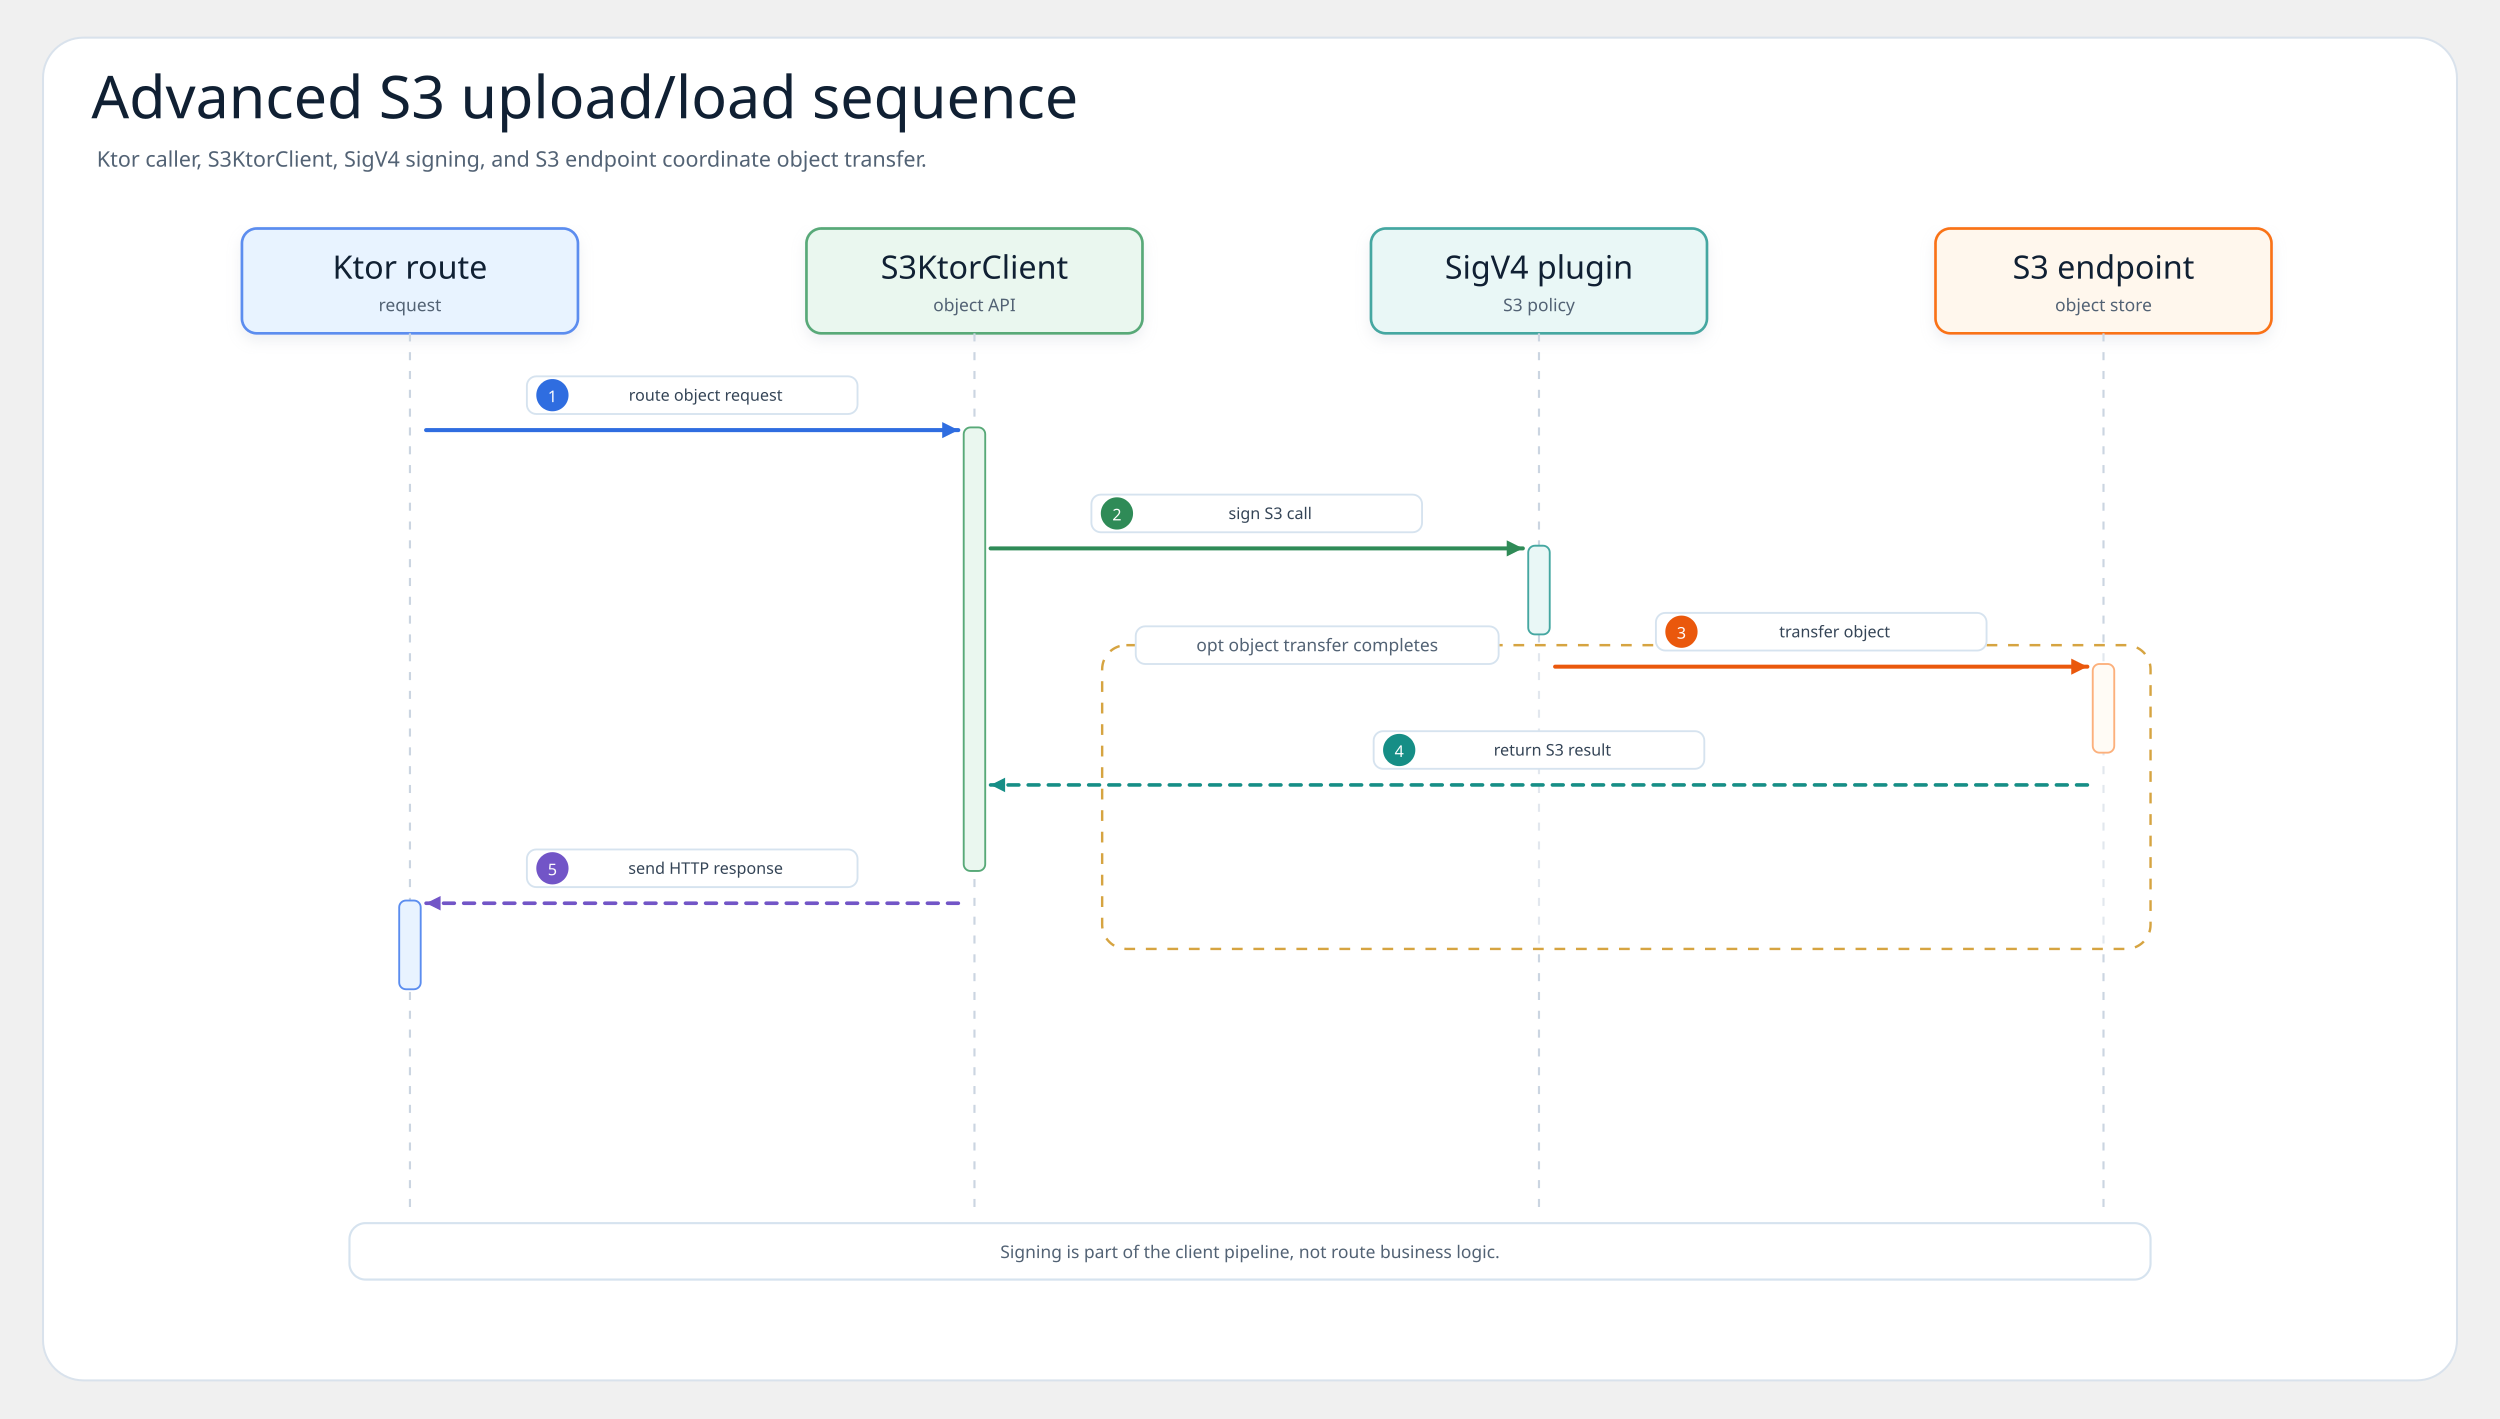
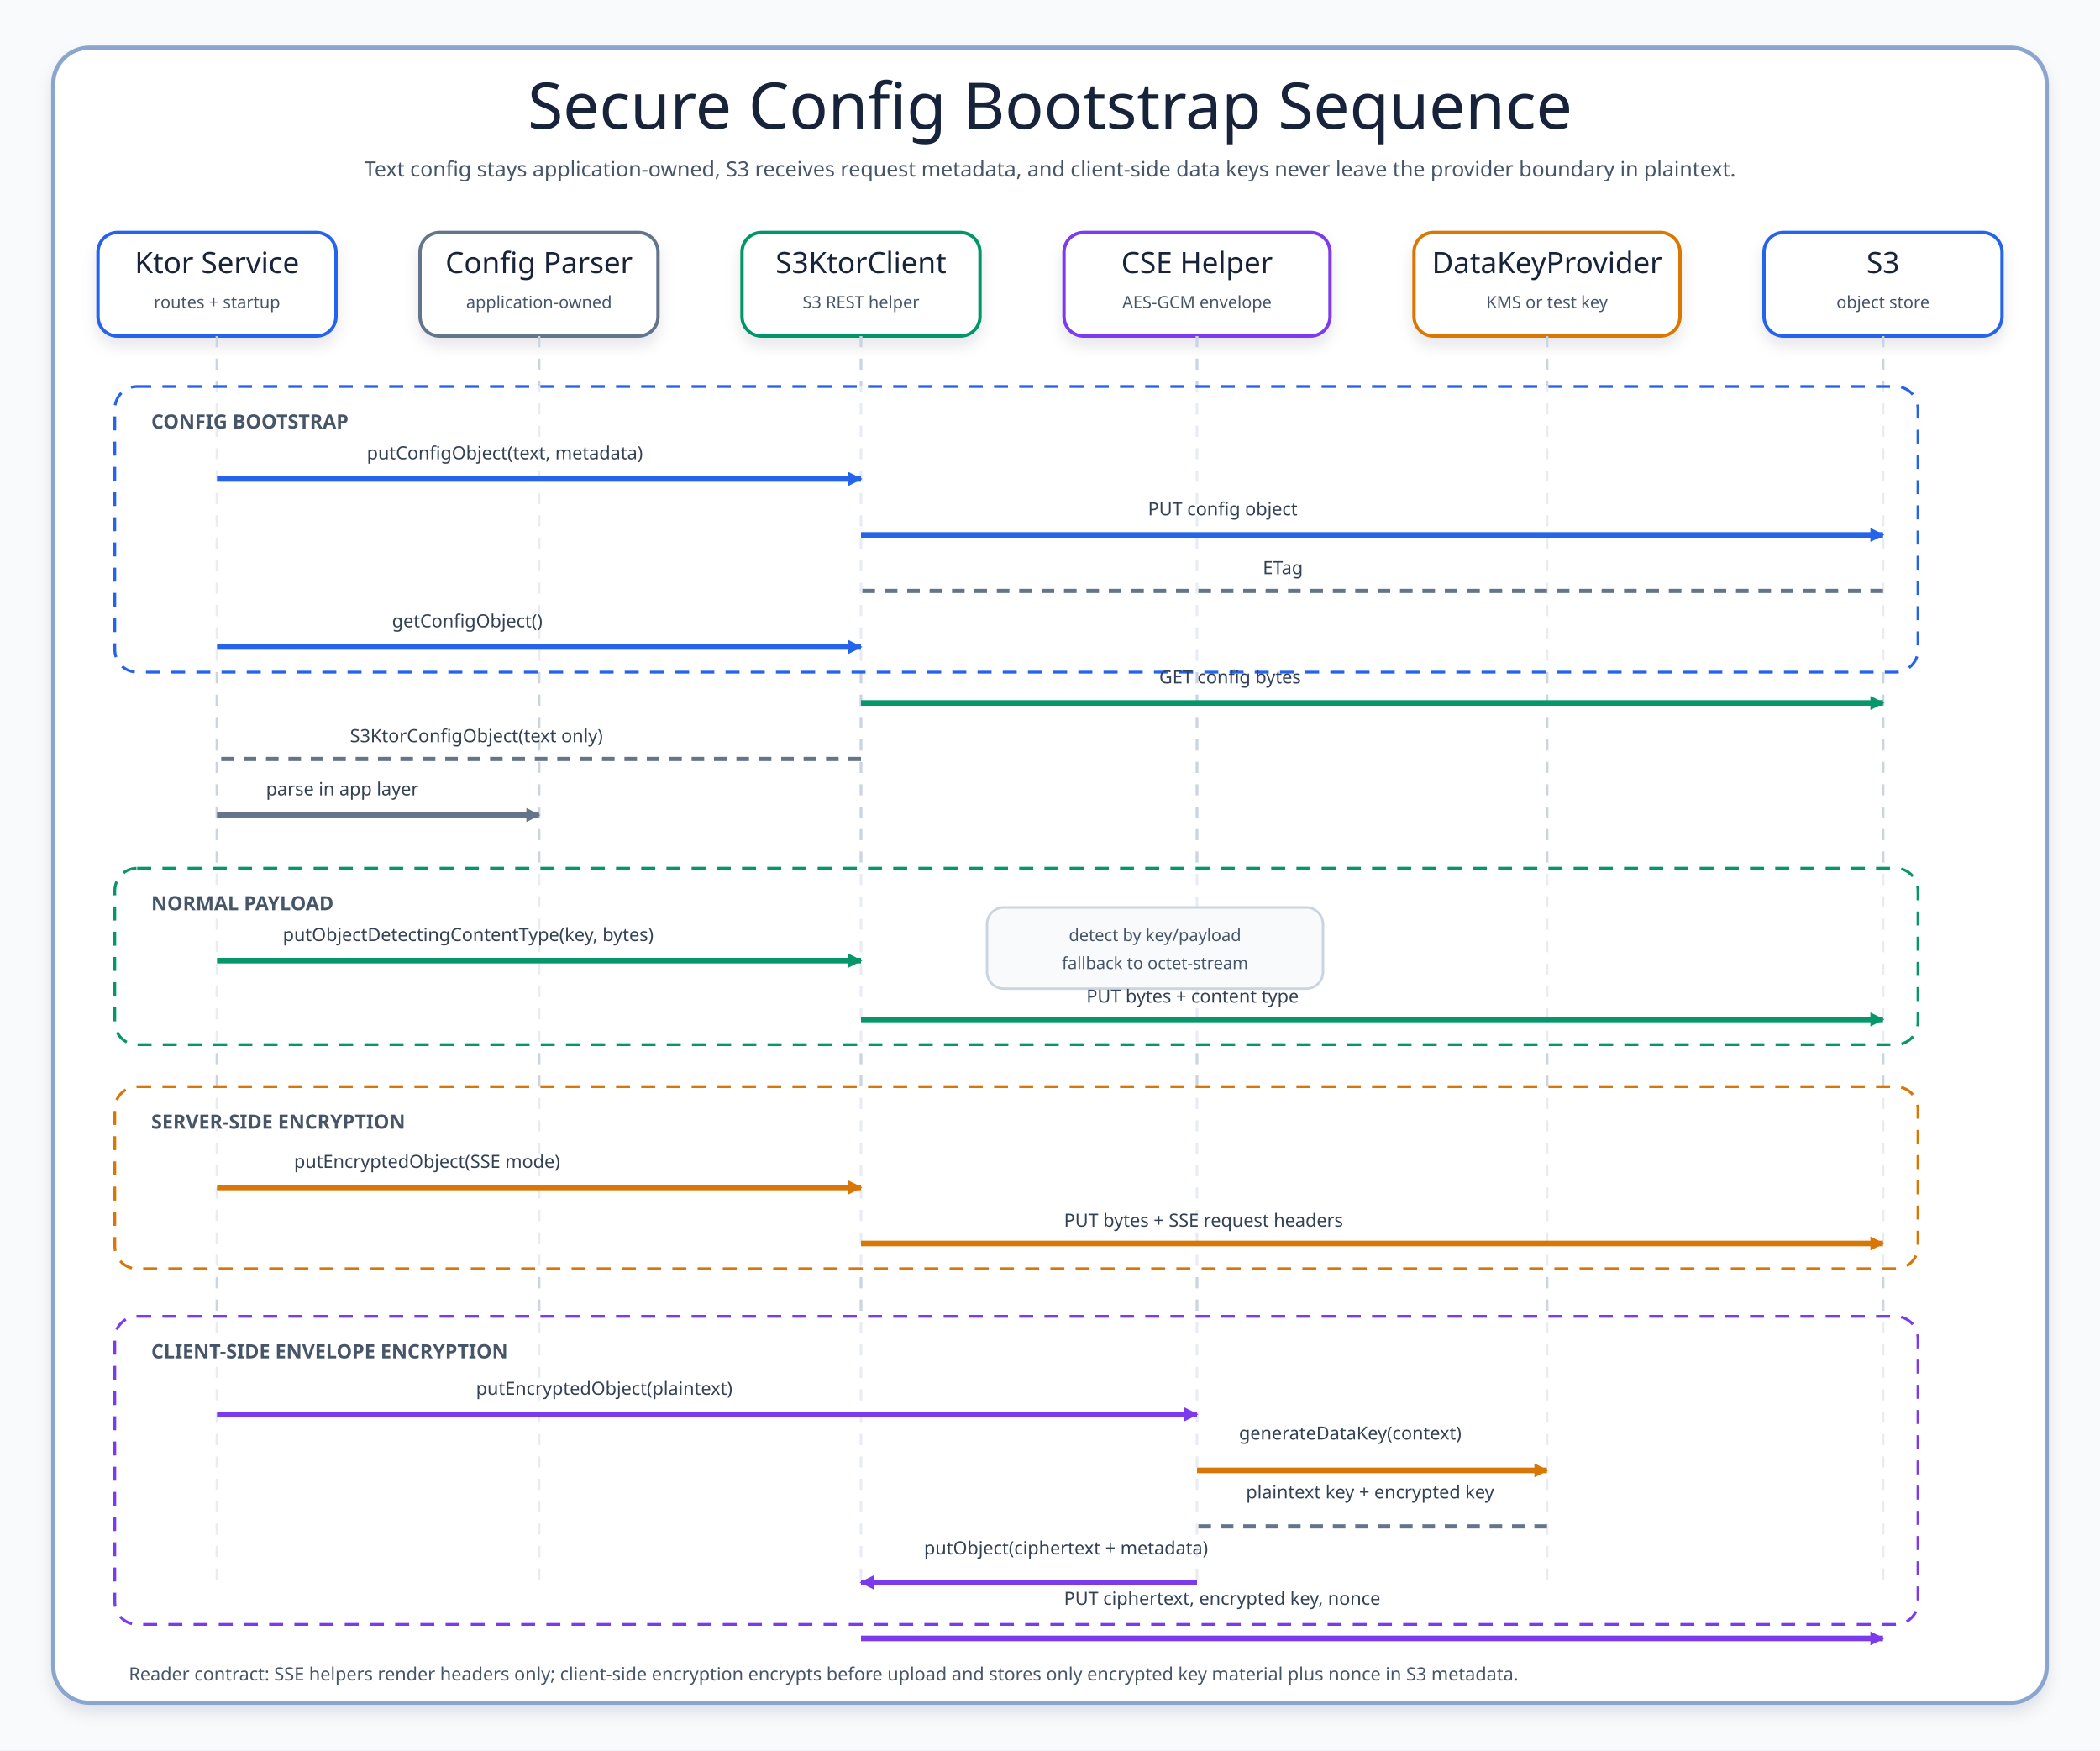
- <svg xmlns="http://www.w3.org/2000/svg" width="1860" height="1055" viewBox="0 0 1860 1055" role="img" aria-label="Advanced S3 upload/load sequence">
+ <svg xmlns="http://www.w3.org/2000/svg" width="1500" height="1250" viewBox="0 0 1500 1250" role="img" aria-labelledby="title desc">
  <defs>
+     <marker id="blueArrow" markerWidth="10" markerHeight="10" refX="9" refY="5" orient="auto" markerUnits="userSpaceOnUse">
+       <path d="M 0 0 L 10 5 L 0 10 Z" fill="#2563eb" />
+     </marker>
+     <marker id="greenArrow" markerWidth="10" markerHeight="10" refX="9" refY="5" orient="auto" markerUnits="userSpaceOnUse">
+       <path d="M 0 0 L 10 5 L 0 10 Z" fill="#059669" />
+     </marker>
+     <marker id="orangeArrow" markerWidth="10" markerHeight="10" refX="9" refY="5" orient="auto" markerUnits="userSpaceOnUse">
+       <path d="M 0 0 L 10 5 L 0 10 Z" fill="#d97706" />
+     </marker>
+     <marker id="purpleArrow" markerWidth="10" markerHeight="10" refX="9" refY="5" orient="auto" markerUnits="userSpaceOnUse">
+       <path d="M 0 0 L 10 5 L 0 10 Z" fill="#7c3aed" />
+     </marker>
+     <marker id="slateArrow" markerWidth="10" markerHeight="10" refX="9" refY="5" orient="auto" markerUnits="userSpaceOnUse">
+       <path d="M 0 0 L 10 5 L 0 10 Z" fill="#64748b" />
+     </marker>
    <filter id="shadow" x="-10%" y="-10%" width="120%" height="130%">
-       <feDropShadow dx="0" dy="5" stdDeviation="5" flood-color="#AAB7C6" flood-opacity="0.20" />
+       <feDropShadow dx="0" dy="6" stdDeviation="5" flood-color="#0f172a" flood-opacity="0.10" />
    </filter>
+     <style>
+       svg{font-family:"Architects Daughter","Comic Mono",ui-sans-serif,system-ui,sans-serif}
+       .canvas{fill:#f8fafc}
+       .frame{fill:#ffffff;stroke:#8aa6cf;stroke-width:3;filter:url(#shadow)}
+       .title{font-family:"Architects Daughter";font-size:46px;fill:#17233a}
+       .subtitle{font-family:"Comic Mono";font-size:15px;fill:#475569}
+       .participant{fill:#ffffff;stroke-width:2.4;filter:url(#shadow)}
+       .pTitle{font-family:"Architects Daughter";font-size:21px;fill:#17233a}
+       .pText{font-family:"Comic Mono";font-size:12px;fill:#475569}
+       .lifeline{stroke:#cbd5e1;stroke-width:2;stroke-dasharray:8 8}
+       .region{fill:#ffffff;fill-opacity:.58;stroke-width:2;stroke-dasharray:10 8}
+       .regionTitle{font-family:"Comic Mono";font-size:14px;font-weight:700;fill:#475569}
+       .msg{stroke-width:4;fill:none}
+       .return{stroke-width:3;stroke-dasharray:9 7;fill:none}
+       .blue{stroke:#2563eb}
+       .green{stroke:#059669}
+       .orange{stroke:#d97706}
+       .purple{stroke:#7c3aed}
+       .slate{stroke:#64748b}
+       .blueLine{stroke:#2563eb;marker-end:url(#blueArrow)}
+       .greenLine{stroke:#059669;marker-end:url(#greenArrow)}
+       .orangeLine{stroke:#d97706;marker-end:url(#orangeArrow)}
+       .purpleLine{stroke:#7c3aed;marker-end:url(#purpleArrow)}
+       .slateLine{stroke:#64748b;marker-end:url(#slateArrow)}
+       .label{font-family:"Comic Mono";font-size:13px;fill:#334155}
+       .note{fill:#f8fafc;stroke:#cbd5e1;stroke-width:1.8}
+       .noteText{font-family:"Comic Mono";font-size:12px;fill:#475569}
+       .footer{font-family:"Comic Mono";font-size:13px;fill:#475569}
+     </style>
  </defs>
-   <style>
-   svg{background:#F5F7FA}
-   .frame{fill:#FFFFFF;stroke:#D9E2EC;stroke-width:1.5}
-   .title{font-family:"Architects Daughter";font-size:34px;fill:#102033}
-   .seqTitle{font-family:"Architects Daughter";font-size:44px;fill:#102033}
-   .seqSubtitle{font-family:"Comic Mono";font-size:16px;fill:#526274}
-   .seqParticipantTitle{font-family:"Architects Daughter";font-size:24px;fill:#102033}
-   .seqParticipantDetail{font-family:"Comic Mono";font-size:13px;fill:#526274}
-   .subtitle,.detail,.tiny,.label{font-family:"Comic Mono";fill:#526274}
-   .subtitle{font-size:14px}
-   .label{font-size:12px;fill:#344456}
-   .card-title{font-family:"Architects Daughter";font-size:20px;fill:#102033}
-   .detail{font-size:13px}
-   .tiny{font-size:10px}
-   .chip{font-family:"Comic Mono";font-size:10px;fill:#243447}
-   .card{stroke-width:2;filter:url(#shadow)}
-   .edge{fill:none;stroke-width:2.4;stroke-linecap:round;stroke-linejoin:round}
-   .seq{fill:none;stroke-width:3;stroke-linecap:round;stroke-linejoin:round}
-   .seqReturn{fill:none;stroke-width:2.7;stroke-linecap:round;stroke-linejoin:round;stroke-dasharray:8 7}
-   .labelPill{fill:#FFFFFF;stroke:#D6E3EF;stroke-width:1.4}
-   .numberBadge{font-family:"Comic Mono";font-size:12px;fill:#FFFFFF}
-   .altBox{fill:#FFFFFF;fill-opacity:.44;stroke:#D6A441;stroke-width:1.8;stroke-dasharray:8 8}
-   .activation{stroke-width:1.4}
-   .footer{fill:#0E2238;stroke:#0E2238}
-   .footer-title{font-family:"Architects Daughter";font-size:16px;fill:#FFFFFF}
-   .footer-detail{font-family:"Comic Mono";font-size:11px;fill:#DDE7F2}
-   .seq-line{stroke:#CBD5E1;stroke-width:1.6;stroke-dasharray:6 8}
-   .bar-label{font-family:"Architects Daughter";font-size:17px;fill:#102033}
- </style>
-   <defs>
-     <marker id="arrow-blue" viewBox="0 0 5 5" markerWidth="5" markerHeight="5" refX="4.5" refY="2.5" orient="auto" markerUnits="strokeWidth">
-       <path d="M 0.5 0.5 L 4.5 2.5 L 0.5 4.5 Z" fill="#2F6DE0" />
-     </marker>
-     <marker id="arrow-green" viewBox="0 0 5 5" markerWidth="5" markerHeight="5" refX="4.5" refY="2.5" orient="auto" markerUnits="strokeWidth">
-       <path d="M 0.5 0.5 L 4.5 2.5 L 0.5 4.5 Z" fill="#2F8B57" />
-     </marker>
-     <marker id="arrow-teal" viewBox="0 0 5 5" markerWidth="5" markerHeight="5" refX="4.5" refY="2.5" orient="auto" markerUnits="strokeWidth">
-       <path d="M 0.5 0.5 L 4.5 2.5 L 0.5 4.5 Z" fill="#168E86" />
-     </marker>
-     <marker id="arrow-amber" viewBox="0 0 5 5" markerWidth="5" markerHeight="5" refX="4.5" refY="2.5" orient="auto" markerUnits="strokeWidth">
-       <path d="M 0.5 0.5 L 4.5 2.5 L 0.5 4.5 Z" fill="#B98518" />
-     </marker>
-     <marker id="arrow-rose" viewBox="0 0 5 5" markerWidth="5" markerHeight="5" refX="4.5" refY="2.5" orient="auto" markerUnits="strokeWidth">
-       <path d="M 0.5 0.5 L 4.5 2.5 L 0.5 4.5 Z" fill="#C74E68" />
-     </marker>
-     <marker id="arrow-violet" viewBox="0 0 5 5" markerWidth="5" markerHeight="5" refX="4.5" refY="2.5" orient="auto" markerUnits="strokeWidth">
-       <path d="M 0.5 0.5 L 4.5 2.5 L 0.5 4.5 Z" fill="#7255C7" />
-     </marker>
-     <marker id="arrow-orange" viewBox="0 0 5 5" markerWidth="5" markerHeight="5" refX="4.5" refY="2.5" orient="auto" markerUnits="strokeWidth">
-       <path d="M 0.5 0.5 L 4.5 2.5 L 0.5 4.5 Z" fill="#EA580C" />
-     </marker>
-     <marker id="arrow-slate" viewBox="0 0 5 5" markerWidth="5" markerHeight="5" refX="4.5" refY="2.5" orient="auto" markerUnits="strokeWidth">
-       <path d="M 0.5 0.5 L 4.5 2.5 L 0.5 4.5 Z" fill="#475569" />
-     </marker>
-   </defs>
-   <rect x="32" y="28" width="1796" height="999" rx="30" class="frame" />
-   <text class="seqTitle" x="68" y="88">Advanced S3 upload/load sequence</text>
-   <text class="seqSubtitle" x="72" y="124">Ktor caller, S3KtorClient, SigV4 signing, and S3 endpoint coordinate object transfer.</text>
-   <rect class="card" x="180.0" y="170.0" width="250.0" height="78.0" rx="11" fill="#E8F3FF" stroke="#5B8DEF" />
-   <text class="seqParticipantTitle" x="305.0" y="199.0" text-anchor="middle" dominant-baseline="middle">Ktor route</text>
-   <text class="seqParticipantDetail" x="305.0" y="227.0" text-anchor="middle" dominant-baseline="middle">request</text>
-   <line class="seq-line" x1="305.0" y1="248.0" x2="305.0" y2="900.0" />
-   <rect class="card" x="600.0" y="170.0" width="250.0" height="78.0" rx="11" fill="#EAF7EF" stroke="#58A978" />
-   <text class="seqParticipantTitle" x="725.0" y="199.0" text-anchor="middle" dominant-baseline="middle">S3KtorClient</text>
-   <text class="seqParticipantDetail" x="725.0" y="227.0" text-anchor="middle" dominant-baseline="middle">object API</text>
-   <line class="seq-line" x1="725.0" y1="248.0" x2="725.0" y2="900.0" />
-   <rect class="card" x="1020.0" y="170.0" width="250.0" height="78.0" rx="11" fill="#E9F7F6" stroke="#45A7A1" />
-   <text class="seqParticipantTitle" x="1145.0" y="199.0" text-anchor="middle" dominant-baseline="middle">SigV4 plugin</text>
-   <text class="seqParticipantDetail" x="1145.0" y="227.0" text-anchor="middle" dominant-baseline="middle">S3 policy</text>
-   <line class="seq-line" x1="1145.0" y1="248.0" x2="1145.0" y2="900.0" />
-   <rect class="card" x="1440.0" y="170.0" width="250.0" height="78.0" rx="11" fill="#FFF7ED" stroke="#F97316" />
-   <text class="seqParticipantTitle" x="1565.0" y="199.0" text-anchor="middle" dominant-baseline="middle">S3 endpoint</text>
-   <text class="seqParticipantDetail" x="1565.0" y="227.0" text-anchor="middle" dominant-baseline="middle">object store</text>
-   <line class="seq-line" x1="1565.0" y1="248.0" x2="1565.0" y2="900.0" />
-   <rect class="activation" x="717.0" y="318.0" width="16" height="330.0" rx="5" fill="#EAF7EF" stroke="#58A978" />
-   <rect class="activation" x="1137.0" y="406.0" width="16" height="66.0" rx="5" fill="#E9F7F6" stroke="#45A7A1" />
-   <rect class="activation" x="1557.0" y="494.0" width="16" height="66.0" rx="5" fill="#FFF7ED" stroke="#F97316" />
-   <rect class="activation" x="297.0" y="670.0" width="16" height="66.0" rx="5" fill="#E8F3FF" stroke="#5B8DEF" />
-   <rect class="altBox" x="820" y="480" width="780" height="226" rx="18" />
-   <rect class="labelPill" x="845" y="466" width="270" height="28" rx="7" />
-   <text class="detail" x="980" y="480" text-anchor="middle" dominant-baseline="middle">opt object transfer completes</text>
-   <path class="seq" d="M 317.0 320.0 L 713.0 320.0" stroke="#2F6DE0" marker-end="url(#arrow-blue)" />
-   <rect class="labelPill" x="392.0" y="280.0" width="246" height="28" rx="7" />
-   <circle cx="411.0" cy="294.0" r="12" fill="#2F6DE0" />
-   <text class="numberBadge" x="411.0" y="295.0" text-anchor="middle" dominant-baseline="middle">1</text>
-   <text class="label" x="525.0" y="294.0" text-anchor="middle" dominant-baseline="middle">route object request</text>
-   <path class="seq" d="M 737.0 408.0 L 1133.0 408.0" stroke="#2F8B57" marker-end="url(#arrow-green)" />
-   <rect class="labelPill" x="812.0" y="368.0" width="246" height="28" rx="7" />
-   <circle cx="831.0" cy="382.0" r="12" fill="#2F8B57" />
-   <text class="numberBadge" x="831.0" y="383.0" text-anchor="middle" dominant-baseline="middle">2</text>
-   <text class="label" x="945.0" y="382.0" text-anchor="middle" dominant-baseline="middle">sign S3 call</text>
-   <path class="seq" d="M 1157.0 496.0 L 1553.0 496.0" stroke="#EA580C" marker-end="url(#arrow-orange)" />
-   <rect class="labelPill" x="1232.0" y="456.0" width="246" height="28" rx="7" />
-   <circle cx="1251.0" cy="470.0" r="12" fill="#EA580C" />
-   <text class="numberBadge" x="1251.0" y="471.0" text-anchor="middle" dominant-baseline="middle">3</text>
-   <text class="label" x="1365.0" y="470.0" text-anchor="middle" dominant-baseline="middle">transfer object</text>
-   <path class="seqReturn" d="M 1553.0 584.0 L 737.0 584.0" stroke="#168E86" marker-end="url(#arrow-teal)" />
-   <rect class="labelPill" x="1022.0" y="544.0" width="246" height="28" rx="7" />
-   <circle cx="1041.0" cy="558.0" r="12" fill="#168E86" />
-   <text class="numberBadge" x="1041.0" y="559.0" text-anchor="middle" dominant-baseline="middle">4</text>
-   <text class="label" x="1155.0" y="558.0" text-anchor="middle" dominant-baseline="middle">return S3 result</text>
-   <path class="seqReturn" d="M 713.0 672.0 L 317.0 672.0" stroke="#7255C7" marker-end="url(#arrow-violet)" />
-   <rect class="labelPill" x="392.0" y="632.0" width="246" height="28" rx="7" />
-   <circle cx="411.0" cy="646.0" r="12" fill="#7255C7" />
-   <text class="numberBadge" x="411.0" y="647.0" text-anchor="middle" dominant-baseline="middle">5</text>
-   <text class="label" x="525.0" y="646.0" text-anchor="middle" dominant-baseline="middle">send HTTP response</text>
-   <rect x="260" y="910" width="1340" height="42" rx="12" fill="#FFFFFF" stroke="#D6E3EF" stroke-width="1.6" />
-   <text class="detail" x="930.0" y="936" text-anchor="middle">Signing is part of the client pipeline, not route business logic.</text>
+   <rect class="canvas" width="1500" height="1250" />
+   <rect class="frame" x="38" y="34" width="1424" height="1182" rx="26" />
+   <text class="title" x="750" y="92" text-anchor="middle">Secure Config Bootstrap Sequence</text>
+   <text class="subtitle" x="750" y="126" text-anchor="middle">Text config stays application-owned, S3 receives request metadata, and client-side data keys never leave the provider boundary in plaintext.</text>
+   <g id="participants">
+     <rect class="participant blue" x="70" y="166" width="170" height="74" rx="14" />
+     <text class="pTitle" x="155" y="195" text-anchor="middle">Ktor Service</text>
+     <text class="pText" x="155" y="220" text-anchor="middle">routes + startup</text>
+     <rect class="participant slate" x="300" y="166" width="170" height="74" rx="14" />
+     <text class="pTitle" x="385" y="195" text-anchor="middle">Config Parser</text>
+     <text class="pText" x="385" y="220" text-anchor="middle">application-owned</text>
+     <rect class="participant green" x="530" y="166" width="170" height="74" rx="14" />
+     <text class="pTitle" x="615" y="195" text-anchor="middle">S3KtorClient</text>
+     <text class="pText" x="615" y="220" text-anchor="middle">S3 REST helper</text>
+     <rect class="participant purple" x="760" y="166" width="190" height="74" rx="14" />
+     <text class="pTitle" x="855" y="195" text-anchor="middle">CSE Helper</text>
+     <text class="pText" x="855" y="220" text-anchor="middle">AES-GCM envelope</text>
+     <rect class="participant orange" x="1010" y="166" width="190" height="74" rx="14" />
+     <text class="pTitle" x="1105" y="195" text-anchor="middle">DataKeyProvider</text>
+     <text class="pText" x="1105" y="220" text-anchor="middle">KMS or test key</text>
+     <rect class="participant blue" x="1260" y="166" width="170" height="74" rx="14" />
+     <text class="pTitle" x="1345" y="195" text-anchor="middle">S3</text>
+     <text class="pText" x="1345" y="220" text-anchor="middle">object store</text>
+   </g>
+   <path class="lifeline" d="M 155 240 V 1130" />
+   <path class="lifeline" d="M 385 240 V 1130" />
+   <path class="lifeline" d="M 615 240 V 1130" />
+   <path class="lifeline" d="M 855 240 V 1130" />
+   <path class="lifeline" d="M 1105 240 V 1130" />
+   <path class="lifeline" d="M 1345 240 V 1130" />
+   <rect class="region blue" x="82" y="276" width="1288" height="204" rx="16" />
+   <text class="regionTitle" x="108" y="306">CONFIG BOOTSTRAP</text>
+   <path class="msg blueLine" d="M 155 342 H 615" />
+   <text class="label" x="262" y="328">putConfigObject(text, metadata)</text>
+   <path class="msg blueLine" d="M 615 382 H 1345" />
+   <text class="label" x="820" y="368">PUT config object</text>
+   <path class="return slate" d="M 1345 422 H 615" />
+   <text class="label" x="902" y="410">ETag</text>
+   <path class="msg blueLine" d="M 155 462 H 615" />
+   <text class="label" x="280" y="448">getConfigObject()</text>
+   <path class="msg greenLine" d="M 615 502 H 1345" />
+   <text class="label" x="828" y="488">GET config bytes</text>
+   <path class="return slate" d="M 615 542 H 155" />
+   <text class="label" x="250" y="530">S3KtorConfigObject(text only)</text>
+   <path class="msg slateLine" d="M 155 582 H 385" />
+   <text class="label" x="190" y="568">parse in app layer</text>
+   <rect class="region green" x="82" y="620" width="1288" height="126" rx="16" />
+   <text class="regionTitle" x="108" y="650">NORMAL PAYLOAD</text>
+   <path class="msg greenLine" d="M 155 686 H 615" />
+   <text class="label" x="202" y="672">putObjectDetectingContentType(key, bytes)</text>
+   <rect class="note" x="705" y="648" width="240" height="58" rx="12" />
+   <text class="noteText" x="825" y="672" text-anchor="middle">detect by key/payload</text>
+   <text class="noteText" x="825" y="692" text-anchor="middle">fallback to octet-stream</text>
+   <path class="msg greenLine" d="M 615 728 H 1345" />
+   <text class="label" x="776" y="716">PUT bytes + content type</text>
+   <rect class="region orange" x="82" y="776" width="1288" height="130" rx="16" />
+   <text class="regionTitle" x="108" y="806">SERVER-SIDE ENCRYPTION</text>
+   <path class="msg orangeLine" d="M 155 848 H 615" />
+   <text class="label" x="210" y="834">putEncryptedObject(SSE mode)</text>
+   <path class="msg orangeLine" d="M 615 888 H 1345" />
+   <text class="label" x="760" y="876">PUT bytes + SSE request headers</text>
+   <rect class="region purple" x="82" y="940" width="1288" height="220" rx="16" />
+   <text class="regionTitle" x="108" y="970">CLIENT-SIDE ENVELOPE ENCRYPTION</text>
+   <path class="msg purpleLine" d="M 155 1010 H 855" />
+   <text class="label" x="340" y="996">putEncryptedObject(plaintext)</text>
+   <path class="msg orangeLine" d="M 855 1050 H 1105" />
+   <text class="label" x="885" y="1028">generateDataKey(context)</text>
+   <path class="return slate" d="M 1105 1090 H 855" />
+   <text class="label" x="890" y="1070">plaintext key + encrypted key</text>
+   <path class="msg purpleLine" d="M 855 1130 H 615" />
+   <text class="label" x="660" y="1110">putObject(ciphertext + metadata)</text>
+   <path class="msg purpleLine" d="M 615 1170 H 1345" />
+   <text class="label" x="760" y="1146">PUT ciphertext, encrypted key, nonce</text>
+   <text class="footer" x="92" y="1200">Reader contract: SSE helpers render headers only; client-side encryption encrypts before upload and stores only encrypted key material plus nonce in S3 metadata.</text>
</svg>
